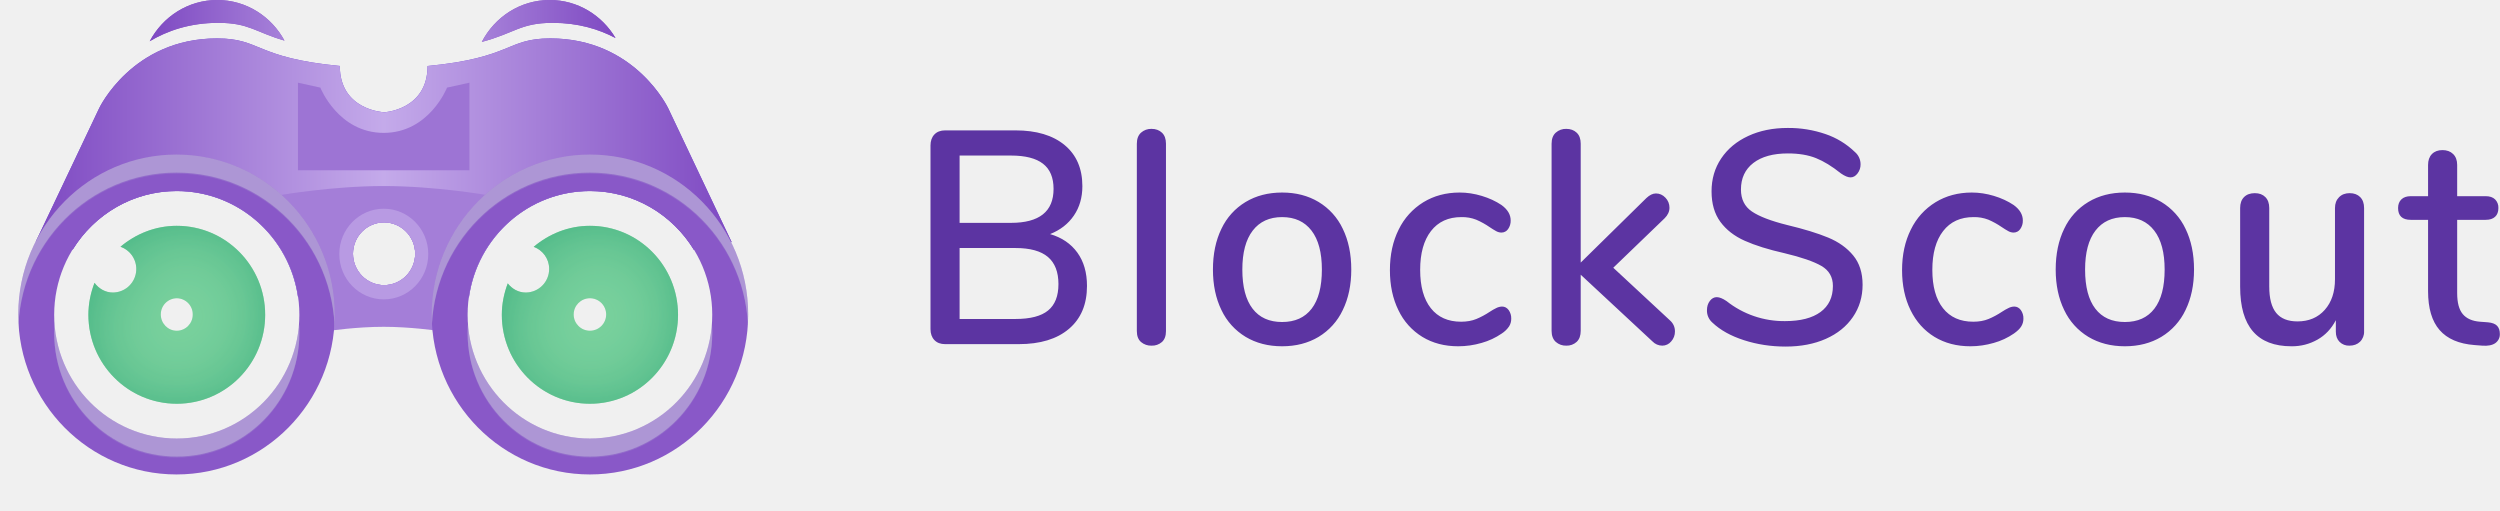
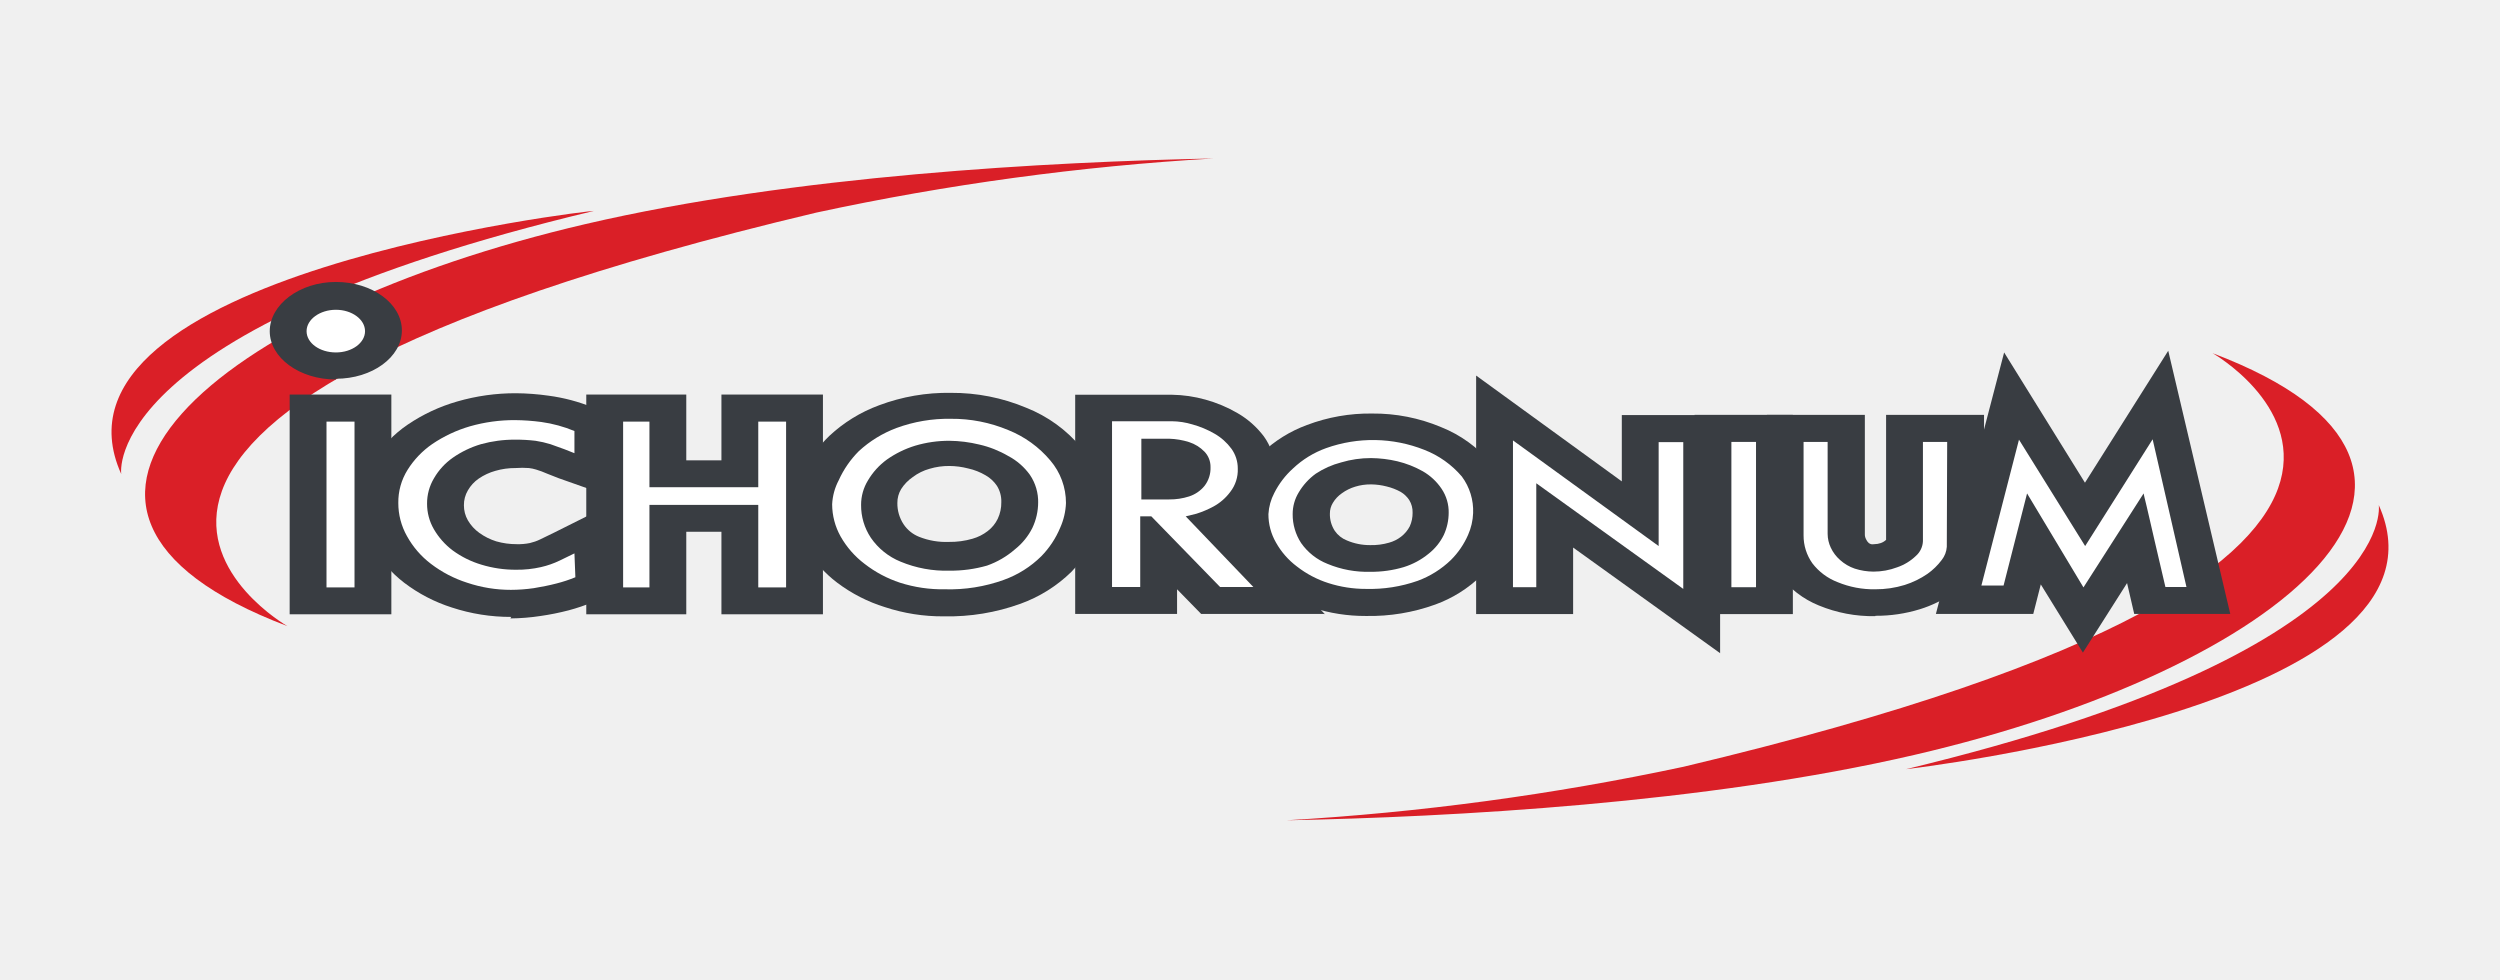
- <svg xmlns="http://www.w3.org/2000/svg" height="28" width="137">
-   <linearGradient id="a" x1="0%" y1="0%" y2="0%">
-     <stop offset="0" stop-color="#7e49c2" />
-     <stop offset=".5" stop-color="#c4aaea" />
-     <stop offset="1" stop-color="#7e49c2" />
-   </linearGradient>
-   <filter id="b">
-     <feOffset dy="1" in="SourceAlpha" />
-     <feGaussianBlur result="blurOut" />
-     <feFlood flood-color="#f6f6f6" result="floodOut" />
-     <feComposite in="floodOut" in2="blurOut" operator="out" result="compOut" />
-     <feComposite in="compOut" in2="SourceAlpha" operator="in" />
-     <feComponentTransfer>
-       <feFuncA slope=".25" type="linear" />
-     </feComponentTransfer>
-     <feBlend in2="SourceGraphic" />
-   </filter>
-   <filter id="c">
-     <feOffset in="SourceAlpha" />
-     <feGaussianBlur result="blurOut" stdDeviation="2.236" />
-     <feFlood flood-color="#35b080" result="floodOut" />
-     <feComposite in="floodOut" in2="blurOut" operator="out" result="compOut" />
-     <feComposite in="compOut" in2="SourceAlpha" operator="in" />
-     <feComponentTransfer>
-       <feFuncA type="linear" />
-     </feComponentTransfer>
-     <feBlend in2="SourceGraphic" />
-   </filter>
-   <filter id="d">
-     <feOffset dy="1" in="SourceAlpha" />
-     <feGaussianBlur result="blurOut" />
-     <feFlood flood-color="#f6f6f6" result="floodOut" />
-     <feComposite in="floodOut" in2="blurOut" operator="out" result="compOut" />
-     <feComposite in="compOut" in2="SourceAlpha" operator="in" />
-     <feComponentTransfer>
-       <feFuncA slope=".25" type="linear" />
-     </feComponentTransfer>
-     <feBlend in2="SourceGraphic" />
-   </filter>
-   <filter id="e">
-     <feOffset in="SourceAlpha" />
-     <feGaussianBlur result="blurOut" stdDeviation="2.236" />
-     <feFlood flood-color="#35b080" result="floodOut" />
-     <feComposite in="floodOut" in2="blurOut" operator="out" result="compOut" />
-     <feComposite in="compOut" in2="SourceAlpha" operator="in" />
-     <feComponentTransfer>
-       <feFuncA type="linear" />
-     </feComponentTransfer>
-     <feBlend in2="SourceGraphic" />
-   </filter>
-   <path d="m30.285 1.252c-1.758 0-2.069.563-3.882 1.045.706-1.36 2.099-2.297 3.722-2.297 1.539 0 2.871.842 3.608 2.086-.913-.485-2.05-.834-3.448-.834zm-22.081 1.008c.712-1.339 2.093-2.26 3.702-2.26 1.595 0 2.967.906 3.684 2.226-1.596-.464-1.952-.974-3.626-.974-1.562 0-2.798.435-3.76 1.008z" fill="#8957c8" fill-rule="evenodd" />
-   <path d="m30.285 1.252c-1.758 0-2.069.563-3.882 1.045.706-1.36 2.099-2.297 3.722-2.297 1.539 0 2.871.842 3.608 2.086-.913-.485-2.05-.834-3.448-.834zm-22.081 1.008c.712-1.339 2.093-2.26 3.702-2.26 1.595 0 2.967.906 3.684 2.226-1.596-.464-1.952-.974-3.626-.974-1.562 0-2.798.435-3.76 1.008z" fill="url(#a)" />
-   <path d="m38.029 13.695c-1.181-1.933-3.289-3.226-5.701-3.226-3.376 0-6.161 2.527-6.627 5.812l-4.674.98v-.027l-4.702-.984c-.48-3.27-3.264-5.781-6.638-5.781-2.405 0-4.51 1.28-5.697 3.199l-2.029-.425 3.472-7.309s1.804-3.83 6.462-3.83c2.416 0 2.076 1.063 6.728 1.51 0 2.421 2.404 2.535 2.404 2.535v.008s2.403-.115 2.403-2.54c4.653-.448 4.312-1.513 6.729-1.513 4.658 0 6.462 3.836 6.462 3.836l3.471 7.323zm-16.982-1.508c-.941 0-1.703.77-1.703 1.719s.762 1.719 1.703 1.719c.94 0 1.703-.77 1.703-1.719s-.763-1.719-1.703-1.719z" fill="#704ad5" fill-rule="evenodd" />
-   <path d="m38.029 13.695c-1.181-1.933-3.289-3.226-5.701-3.226-3.376 0-6.161 2.527-6.627 5.812l-4.674.98v-.027l-4.702-.984c-.48-3.27-3.264-5.781-6.638-5.781-2.405 0-4.51 1.28-5.697 3.199l-2.029-.425 3.472-7.309s1.804-3.83 6.462-3.83c2.416 0 2.076 1.063 6.728 1.51 0 2.421 2.404 2.535 2.404 2.535v.008s2.403-.115 2.403-2.54c4.653-.448 4.312-1.513 6.729-1.513 4.658 0 6.462 3.836 6.462 3.836l3.471 7.323zm-16.982-1.508c-.941 0-1.703.77-1.703 1.719s.762 1.719 1.703 1.719c.94 0 1.703-.77 1.703-1.719s-.763-1.719-1.703-1.719z" fill="url(#a)" />
-   <g fill-rule="evenodd">
-     <path d="m23.964 18.124s-1.477-.215-2.937-.215c-1.477 0-2.938.215-2.938.215l-2.67-7.443s2.8-.486 5.608-.486c2.799 0 5.607.486 5.607.486zm-2.917-5.937c-.941 0-1.703.77-1.703 1.719s.762 1.719 1.703 1.719c.94 0 1.703-.77 1.703-1.719s-.763-1.719-1.703-1.719z" fill="#a47ed8" />
-     <path d="m21.031 16.406c-1.346 0-2.437-1.112-2.437-2.484s1.091-2.484 2.437-2.484 2.438 1.112 2.438 2.484-1.092 2.484-2.438 2.484zm.016-4.219c-.941 0-1.703.77-1.703 1.719s.762 1.719 1.703 1.719c.94 0 1.703-.77 1.703-1.719s-.763-1.719-1.703-1.719z" fill="#b89ae3" />
-     <path d="m16.327 4.531v4.801h9.399v-4.801l-1.228.27s-.976 2.481-3.471 2.481c-2.496 0-3.472-2.481-3.472-2.481z" fill="#9d74d4" />
-     <path d="m32.328 26c-4.789 0-8.672-3.925-8.672-8.766s3.883-8.765 8.672-8.765 8.672 3.924 8.672 8.765-3.883 8.766-8.672 8.766zm0-15.531c-3.702 0-6.703 3.036-6.703 6.781s3.001 6.781 6.703 6.781 6.703-3.036 6.703-6.781-3.001-6.781-6.703-6.781z" fill="#8958c8" filter="url(#b)" />
-     <path d="m32.328 22.125c-2.666 0-4.828-2.183-4.828-4.875 0-.608.124-1.184.325-1.721.235.299.581.502.987.502a1.29 1.29 0 0 0 1.282-1.297c0-.56-.356-1.027-.848-1.208.838-.708 1.904-1.151 3.082-1.151 2.667 0 4.828 2.183 4.828 4.875s-2.161 4.875-4.828 4.875zm0-5.781a.89.89 0 1 0 -.001 1.78.89.89 0 0 0 .001-1.78z" fill="#80d6a1" filter="url(#c)" />
-     <path d="m9.672 26c-4.789 0-8.672-3.925-8.672-8.766s3.883-8.765 8.672-8.765 8.672 3.924 8.672 8.765-3.883 8.766-8.672 8.766zm.015-15.531c-3.71 0-6.718 3.036-6.718 6.781s3.008 6.781 6.718 6.781c3.711 0 6.719-3.036 6.719-6.781s-3.008-6.781-6.719-6.781z" fill="#8958c8" filter="url(#d)" />
-     <path d="m9.687 22.125c-2.675 0-4.843-2.183-4.843-4.875 0-.619.126-1.207.335-1.752.234.316.589.533 1.008.533a1.29 1.29 0 0 0 .414-2.509c.84-.706 1.907-1.147 3.086-1.147 2.676 0 4.844 2.183 4.844 4.875s-2.168 4.875-4.844 4.875zm0-5.781a.882.882 0 0 0 -.875.89c0 .492.392.891.875.891a.883.883 0 0 0 .875-.891.882.882 0 0 0 -.875-.89z" fill="#80d6a1" filter="url(#e)" />
-     <path d="m136.217 12.047h-1.564v4.021c0 .521.103.903.308 1.146.206.244.519.383.94.416l.442.033c.232.022.398.086.498.191.1.106.15.252.15.44a.584.584 0 0 1 -.245.507c-.163.117-.403.164-.719.141l-.426-.033c-.853-.066-1.49-.34-1.911-.822s-.632-1.194-.632-2.135v-3.905h-.948c-.463 0-.695-.216-.695-.648 0-.2.061-.357.182-.474.121-.116.292-.174.513-.174h.948v-1.712c0-.254.071-.454.213-.598s.334-.216.577-.216c.242 0 .437.072.584.216.148.144.221.344.221.598v1.712h1.564c.221 0 .392.058.513.174a.628.628 0 0 1 .182.474c0 .21-.061.371-.182.482s-.292.166-.513.166zm-7.471 6.895a.723.723 0 0 1 -.537-.207c-.137-.139-.205-.324-.205-.557v-.631c-.242.465-.576.82-1.003 1.063a2.825 2.825 0 0 1 -1.429.366c-1.875 0-2.812-1.086-2.812-3.257v-4.32c0-.255.071-.454.213-.598.143-.144.34-.216.593-.216.242 0 .434.072.576.216s.213.343.213.598v4.303c0 .654.127 1.136.38 1.446.252.31.642.465 1.168.465.621 0 1.119-.21 1.493-.631s.561-.981.561-1.678v-3.905c0-.244.073-.44.221-.59.147-.15.342-.224.584-.224s.434.072.577.216c.142.144.213.343.213.598v6.763a.753.753 0 0 1 -.221.564c-.148.144-.343.216-.585.216zm-10.306-.481c-.574.343-1.239.515-1.998.515-.758 0-1.424-.172-1.998-.515a3.406 3.406 0 0 1 -1.326-1.471c-.311-.637-.466-1.376-.466-2.218 0-.853.155-1.598.466-2.235a3.397 3.397 0 0 1 1.326-1.47c.574-.344 1.24-.516 1.998-.516.759 0 1.424.172 1.998.516a3.406 3.406 0 0 1 1.327 1.47c.311.637.466 1.382.466 2.235 0 .842-.155 1.581-.466 2.218a3.414 3.414 0 0 1 -1.327 1.471zm-.387-5.824c-.379-.493-.916-.74-1.611-.74s-1.232.247-1.611.74-.568 1.204-.568 2.135c0 .942.187 1.656.56 2.143.374.488.914.731 1.619.731.706 0 1.245-.243 1.619-.731.374-.487.561-1.201.561-2.143 0-.931-.189-1.642-.569-2.135zm-9.918 4.993c.316 0 .594-.05.837-.15.242-.099.489-.232.742-.399a2.94 2.94 0 0 1 .348-.199.744.744 0 0 1 .316-.083c.147 0 .268.064.363.191a.77.77 0 0 1 .142.474c0 .155-.04.296-.119.423-.078.128-.213.258-.402.391a3.697 3.697 0 0 1 -1.106.515 4.577 4.577 0 0 1 -1.279.183c-.748 0-1.403-.172-1.967-.515-.563-.344-1-.831-1.311-1.463-.31-.631-.466-1.362-.466-2.193 0-.842.161-1.584.482-2.226a3.587 3.587 0 0 1 1.351-1.496c.579-.354 1.242-.532 1.99-.532.4 0 .803.061 1.208.183s.766.288 1.082.499c.337.244.505.526.505.847a.77.77 0 0 1 -.142.474.436.436 0 0 1 -.363.191.6.6 0 0 1 -.284-.075 4.299 4.299 0 0 1 -.364-.224 4.29 4.29 0 0 0 -.734-.407 2.12 2.12 0 0 0 -.814-.142c-.716 0-1.271.255-1.666.765-.395.509-.592 1.218-.592 2.127 0 .908.195 1.609.584 2.101.39.493.943.74 1.659.74zm-10.204-5.301c.927.222 1.677.452 2.251.69s1.032.565 1.374.98c.342.416.514.95.514 1.604 0 .664-.177 1.254-.53 1.769-.352.515-.847.914-1.484 1.197-.637.282-1.372.423-2.204.423-.8 0-1.561-.116-2.282-.349-.721-.232-1.298-.553-1.729-.963a.867.867 0 0 1 -.3-.682c0-.199.052-.368.157-.506.106-.139.232-.208.38-.208.147 0 .326.072.537.216a5.07 5.07 0 0 0 3.206 1.097c.842 0 1.49-.167 1.943-.499.452-.332.679-.808.679-1.429 0-.487-.211-.853-.632-1.097-.421-.243-1.095-.476-2.022-.697-.884-.2-1.611-.427-2.179-.682-.569-.254-1.014-.6-1.335-1.038s-.482-.994-.482-1.67.176-1.277.529-1.803.845-.936 1.477-1.229c.632-.294 1.353-.441 2.164-.441a6.2 6.2 0 0 1 2.069.333 4.298 4.298 0 0 1 1.611.98.88.88 0 0 1 .316.681.794.794 0 0 1 -.166.499c-.11.144-.239.216-.387.216-.137 0-.31-.072-.521-.216-.484-.388-.94-.668-1.366-.839-.427-.172-.94-.258-1.54-.258-.811 0-1.443.175-1.896.523-.452.349-.679.834-.679 1.454 0 .532.2.934.6 1.205.401.272 1.043.518 1.927.739zm-6.839 6.613a.747.747 0 0 1 -.537-.232l-3.932-3.656v3.074c0 .266-.074.468-.222.607a.798.798 0 0 1 -.568.207.829.829 0 0 1 -.577-.207c-.152-.139-.229-.341-.229-.607v-10.252c0-.266.077-.468.229-.606a.825.825 0 0 1 .577-.208c.231 0 .421.069.568.208.148.138.222.34.222.606v6.514l3.601-3.539c.179-.167.352-.25.521-.25.2 0 .374.078.521.233a.771.771 0 0 1 .221.548c0 .211-.089.405-.268.582l-2.812 2.708 3.096 2.875c.19.166.284.371.284.615a.8.8 0 0 1 -.205.548.632.632 0 0 1 -.49.232zm-11.024-1.312c.316 0 .595-.05.837-.15.242-.099.49-.232.742-.399a2.94 2.94 0 0 1 .348-.199.748.748 0 0 1 .316-.083c.147 0 .268.064.363.191a.77.77 0 0 1 .142.474.784.784 0 0 1 -.118.423 1.422 1.422 0 0 1 -.403.391 3.697 3.697 0 0 1 -1.106.515 4.572 4.572 0 0 1 -1.279.183c-.748 0-1.403-.172-1.966-.515a3.444 3.444 0 0 1 -1.311-1.463c-.311-.631-.466-1.362-.466-2.193 0-.842.16-1.584.481-2.226a3.6 3.6 0 0 1 1.351-1.496c.579-.354 1.242-.532 1.99-.532.4 0 .803.061 1.208.183.406.122.766.288 1.082.499.337.244.506.526.506.847a.777.777 0 0 1 -.142.474.436.436 0 0 1 -.364.191.603.603 0 0 1 -.284-.075 4.153 4.153 0 0 1 -.363-.224 4.295 4.295 0 0 0 -.735-.407 2.112 2.112 0 0 0 -.813-.142c-.716 0-1.272.255-1.667.765-.394.509-.592 1.218-.592 2.127 0 .908.195 1.609.585 2.101.389.493.942.74 1.658.74zm-7.81.831c-.574.343-1.24.515-1.998.515-.759 0-1.425-.172-1.998-.515a3.408 3.408 0 0 1 -1.327-1.471c-.311-.637-.466-1.376-.466-2.218 0-.853.155-1.598.466-2.235a3.4 3.4 0 0 1 1.327-1.47c.573-.344 1.239-.516 1.998-.516.758 0 1.424.172 1.998.516a3.404 3.404 0 0 1 1.326 1.47c.311.637.466 1.382.466 2.235 0 .842-.155 1.581-.466 2.218a3.412 3.412 0 0 1 -1.326 1.471zm-.387-5.824c-.379-.493-.916-.74-1.611-.74s-1.232.247-1.611.74-.569 1.204-.569 2.135c0 .942.187 1.656.561 2.143.373.488.913.731 1.619.731.705 0 1.245-.243 1.619-.731.373-.487.56-1.201.56-2.143 0-.931-.189-1.642-.568-2.135zm-8.766 6.305a.847.847 0 0 1 -.577-.199c-.152-.133-.229-.332-.229-.598v-10.269c0-.266.077-.468.229-.606a.825.825 0 0 1 .577-.208c.231 0 .421.069.568.208.148.138.222.34.222.606v10.269c0 .266-.074.465-.222.598a.815.815 0 0 1 -.568.199zm-3.538-3.273c0 1.008-.329 1.792-.987 2.351-.658.56-1.577.839-2.756.839h-4.028c-.253 0-.45-.074-.592-.224-.142-.149-.213-.351-.213-.606v-10.053c0-.255.071-.457.213-.606.142-.15.339-.225.592-.225h3.854c1.147 0 2.045.269 2.693.806.647.538.971 1.288.971 2.252 0 .62-.155 1.157-.466 1.611-.31.455-.745.792-1.303 1.014.642.188 1.14.526 1.493 1.013.353.488.529 1.097.529 1.828zm-1.832-5.317c0-.62-.192-1.08-.577-1.379-.384-.299-.971-.449-1.761-.449h-2.811v3.689h2.811c1.558 0 2.338-.62 2.338-1.861zm-.308 3.73c-.385-.326-.977-.49-1.777-.49h-3.064v3.888h3.064c.811 0 1.406-.155 1.785-.465s.568-.792.568-1.446c0-.664-.192-1.16-.576-1.487z" fill="#5c34a2" />
-   </g>
+ <svg xmlns="http://www.w3.org/2000/svg" id="Layer_1" data-name="Layer 1" viewBox="0 0 133 52.09">
+   <defs>
+     <style>.cls-1{fill:none;}.cls-2{fill:#da1f27;}.cls-3{fill:#393d42;}.cls-4{fill:#fff;}</style>
+   </defs>
+   <rect class="cls-1" width="133" height="52.09" />
+   <path class="cls-2" d="M15.29,33.31s-19-10.81,28.14-22A138.47,138.47,0,0,1,64.56,8.43c-8.77.18-22.31.9-33.41,3.49C11.45,16.51-1.13,27.09,15.29,33.31Z" />
+   <path class="cls-2" d="M6.45,25.22s-1.21-7.71,25.15-14C31.6,11.17,1.67,14.61,6.45,25.22Z" />
+   <path class="cls-2" d="M117.71,18.79s19,10.81-28.14,22a139.86,139.86,0,0,1-21.13,2.85c8.77-.17,22.31-.9,33.41-3.48C121.55,35.59,134.13,25,117.71,18.79Z" />
+   <path class="cls-2" d="M126.55,26.87s1.21,7.71-25.15,14.05C101.4,40.92,131.33,37.49,126.55,26.87Z" />
+   <path class="cls-3" d="M18.86,31.24H17.37V22.43h1.49Z" />
+   <polygon class="cls-3" points="20.82 32.68 15.41 32.68 15.41 20.99 20.82 20.99 20.82 32.68 20.82 32.68" />
+   <path class="cls-3" d="M30.61,30.71a7.46,7.46,0,0,1-1,.33c-.38.1-.79.18-1.21.25a8.66,8.66,0,0,1-1.22.09A7.28,7.28,0,0,1,24.85,31a6.35,6.35,0,0,1-1.92-1,4.7,4.7,0,0,1-1.28-1.48,3.59,3.59,0,0,1-.46-1.76A3.24,3.24,0,0,1,21.68,25,4.58,4.58,0,0,1,23,23.62a7.16,7.16,0,0,1,2-.94,8.59,8.59,0,0,1,2.4-.33,11.42,11.42,0,0,1,1.4.1,7.16,7.16,0,0,1,1.76.48v1.18l-.53-.21c-.28-.11-.53-.21-.75-.28a5.63,5.63,0,0,0-.79-.17,8.31,8.31,0,0,0-1.09-.07,6.65,6.65,0,0,0-1.81.25,5.21,5.21,0,0,0-1.5.72,3.43,3.43,0,0,0-1,1.09,2.6,2.6,0,0,0-.37,1.36,2.68,2.68,0,0,0,.36,1.35,3.79,3.79,0,0,0,1,1.13,5,5,0,0,0,1.53.76,6.22,6.22,0,0,0,1.85.27,5.77,5.77,0,0,0,1.33-.14,4.77,4.77,0,0,0,1-.35l.78-.38Z" />
+   <path class="cls-3" d="M27.2,32.82a10,10,0,0,1-3.16-.5A8.39,8.39,0,0,1,21.5,31a6.34,6.34,0,0,1-1.67-1.93,4.66,4.66,0,0,1-.6-2.29,4.39,4.39,0,0,1,.66-2.32,6.26,6.26,0,0,1,1.8-1.87,9.24,9.24,0,0,1,2.63-1.23,11.11,11.11,0,0,1,3.13-.44,13,13,0,0,1,1.73.13,9.6,9.6,0,0,1,2.37.63l1,.41v4.35l-2.83-1-.61-.24a5.07,5.07,0,0,0-.59-.22,2.23,2.23,0,0,0-.38-.08,4.73,4.73,0,0,0-.71,0,3.76,3.76,0,0,0-1.08.15,3,3,0,0,0-.88.41,1.93,1.93,0,0,0-.58.63,1.53,1.53,0,0,0-.21.79,1.59,1.59,0,0,0,.21.8,2.15,2.15,0,0,0,.61.67,3.16,3.16,0,0,0,.9.45,3.88,3.88,0,0,0,1.09.15,3.07,3.07,0,0,0,.7-.06,2.59,2.59,0,0,0,.54-.19l.76-.37,3.06-1.53v4.82l-1,.41a10.37,10.37,0,0,1-1.3.44,13.54,13.54,0,0,1-1.49.3,11.26,11.26,0,0,1-1.61.13Z" />
+   <path class="cls-3" d="M41.82,31.24H40.34V26.86H34.55v4.38h-1.4V22.43h1.4v3.49h5.79V22.43h1.48Z" />
+   <polygon class="cls-3" points="43.78 32.68 38.38 32.68 38.38 28.29 36.51 28.29 36.51 32.68 31.19 32.68 31.19 20.99 36.51 20.99 36.51 24.49 38.38 24.49 38.38 20.99 43.78 20.99 43.78 32.68 43.78 32.68" />
+   <path class="cls-3" d="M56.71,26.76a3.46,3.46,0,0,1-.31,1.31,4.71,4.71,0,0,1-1,1.52,5.59,5.59,0,0,1-2,1.26,8.51,8.51,0,0,1-3.14.5A7.37,7.37,0,0,1,47.88,31,6.25,6.25,0,0,1,46,30a4.77,4.77,0,0,1-1.28-1.46,3.53,3.53,0,0,1-.45-1.71,3.05,3.05,0,0,1,.35-1.28A5.26,5.26,0,0,1,45.69,24a6.13,6.13,0,0,1,2-1.23,8,8,0,0,1,2.89-.49,7.73,7.73,0,0,1,3.06.6,5.67,5.67,0,0,1,2.24,1.62A3.48,3.48,0,0,1,56.71,26.76Zm-1.48,0a2.62,2.62,0,0,0-.43-1.5,3.45,3.45,0,0,0-1.16-1,5.45,5.45,0,0,0-1.54-.61,6.92,6.92,0,0,0-1.59-.2,6.3,6.3,0,0,0-1.82.26,5.31,5.31,0,0,0-1.51.74,3.69,3.69,0,0,0-1,1.1,2.48,2.48,0,0,0-.37,1.31,3.1,3.1,0,0,0,.52,1.75,3.53,3.53,0,0,0,1.58,1.27,6.29,6.29,0,0,0,2.6.48,6.62,6.62,0,0,0,2-.28A4.39,4.39,0,0,0,54,29.22a3.31,3.31,0,0,0,.92-1.14A3.11,3.11,0,0,0,55.23,26.72Z" />
+   <path class="cls-3" d="M50.2,32.79a9.75,9.75,0,0,1-3.12-.49A8.27,8.27,0,0,1,44.54,31a6.29,6.29,0,0,1-1.68-1.91,4.7,4.7,0,0,1-.59-2.25,4.27,4.27,0,0,1,.45-1.75,7.13,7.13,0,0,1,1.4-1.9,7.85,7.85,0,0,1,2.65-1.63,10.37,10.37,0,0,1,3.82-.66,10.18,10.18,0,0,1,4,.79,7.3,7.3,0,0,1,2.94,2.13,4.65,4.65,0,0,1,1.1,3,4.58,4.58,0,0,1-.39,1.72A6.21,6.21,0,0,1,57,30.42a7.54,7.54,0,0,1-2.71,1.7,11.28,11.28,0,0,1-4.06.67Zm.31-8a3.57,3.57,0,0,0-1.06.15,2.65,2.65,0,0,0-.89.44,2.21,2.21,0,0,0-.62.64,1.4,1.4,0,0,0-.2.74,2,2,0,0,0,.33,1.13,1.78,1.78,0,0,0,.83.67,3.87,3.87,0,0,0,1.58.27,4.27,4.27,0,0,0,1.26-.17,2.37,2.37,0,0,0,.81-.41,1.81,1.81,0,0,0,.53-.65,2,2,0,0,0,.19-.89,1.55,1.55,0,0,0-.23-.86,1.78,1.78,0,0,0-.6-.56,3.18,3.18,0,0,0-.94-.37,4.09,4.09,0,0,0-1-.13Z" />
+   <path class="cls-3" d="M66.68,31.22H64.91l-3.66-3.75h-.59v3.75h-1.5V22.41h3.18a3.94,3.94,0,0,1,1.1.17,4.83,4.83,0,0,1,1.17.49,2.91,2.91,0,0,1,.9.8,1.78,1.78,0,0,1,.34,1.05,1.91,1.91,0,0,1-.4,1.25,2.76,2.76,0,0,1-.9.78,6.11,6.11,0,0,1-.9.38l-.57.14ZM64.4,24.85a1.16,1.16,0,0,0-.32-.82,2,2,0,0,0-.82-.51,3.8,3.8,0,0,0-1.06-.18H60.72v3.23H62.2a3.36,3.36,0,0,0,1.06-.16,1.75,1.75,0,0,0,.82-.56A1.54,1.54,0,0,0,64.4,24.85Z" />
+   <path class="cls-3" d="M70.45,32.66H63.9l-1.28-1.31v1.31H57.2V21h5.14a7,7,0,0,1,1.79.26,7.2,7.2,0,0,1,1.71.72,4.69,4.69,0,0,1,1.4,1.24,3,3,0,0,1,.57,1.73,3.1,3.1,0,0,1-.65,2A4.65,4.65,0,0,1,66,28l4.5,4.69Z" />
+   <path class="cls-4" d="M18.86,31.25H17.37V22.43h1.49Z" />
+   <path class="cls-4" d="M30.61,30.71a7.46,7.46,0,0,1-1,.33c-.38.1-.79.18-1.21.25a8.66,8.66,0,0,1-1.22.09A7.28,7.28,0,0,1,24.85,31a6.35,6.35,0,0,1-1.92-1,4.7,4.7,0,0,1-1.28-1.48,3.56,3.56,0,0,1-.46-1.76A3.24,3.24,0,0,1,21.68,25,4.69,4.69,0,0,1,23,23.62a7.16,7.16,0,0,1,2-.94,8.59,8.59,0,0,1,2.4-.33,11.42,11.42,0,0,1,1.4.1,7.16,7.16,0,0,1,1.76.48v1.18l-.53-.21-.75-.27a5.52,5.52,0,0,0-.79-.18,8.49,8.49,0,0,0-1.09-.06,6.65,6.65,0,0,0-1.81.24,5.21,5.21,0,0,0-1.5.72,3.43,3.43,0,0,0-1,1.09,2.6,2.6,0,0,0-.37,1.36,2.68,2.68,0,0,0,.36,1.35,3.79,3.79,0,0,0,1,1.13,5,5,0,0,0,1.53.76,6.22,6.22,0,0,0,1.85.27,5.62,5.62,0,0,0,1.32-.14,4.66,4.66,0,0,0,1-.35l.78-.38Z" />
+   <path class="cls-4" d="M41.82,31.25H40.34V26.86H34.55v4.39h-1.4V22.43h1.4v3.49h5.79V22.43h1.48Z" />
+   <path class="cls-4" d="M56.71,26.76a3.55,3.55,0,0,1-.31,1.32,4.83,4.83,0,0,1-1,1.51,5.46,5.46,0,0,1-2,1.26,8.51,8.51,0,0,1-3.14.5A7.41,7.41,0,0,1,47.88,31,6.25,6.25,0,0,1,46,30a4.77,4.77,0,0,1-1.28-1.46,3.53,3.53,0,0,1-.45-1.71,3.05,3.05,0,0,1,.35-1.28A5.26,5.26,0,0,1,45.69,24a6.13,6.13,0,0,1,2-1.23,8,8,0,0,1,2.89-.49,7.73,7.73,0,0,1,3.06.6,5.67,5.67,0,0,1,2.24,1.62A3.48,3.48,0,0,1,56.71,26.76Zm-1.48,0a2.55,2.55,0,0,0-.44-1.5,3.33,3.33,0,0,0-1.15-1,5.45,5.45,0,0,0-1.54-.61,7,7,0,0,0-1.59-.2,6.3,6.3,0,0,0-1.82.26,5.31,5.31,0,0,0-1.51.74,3.69,3.69,0,0,0-1,1.1,2.48,2.48,0,0,0-.37,1.31,3.1,3.1,0,0,0,.52,1.75,3.53,3.53,0,0,0,1.58,1.27,6.29,6.29,0,0,0,2.6.48,7,7,0,0,0,2-.27A4.58,4.58,0,0,0,54,29.22a3.38,3.38,0,0,0,.92-1.13A3.19,3.19,0,0,0,55.23,26.72Z" />
+   <path class="cls-4" d="M66.68,31.23H64.91l-3.66-3.76h-.59v3.76h-1.5V22.41h3.18a3.94,3.94,0,0,1,1.1.17,5,5,0,0,1,1.17.49,2.91,2.91,0,0,1,.9.8,1.79,1.79,0,0,1,.34,1.06,1.9,1.9,0,0,1-.4,1.24,2.76,2.76,0,0,1-.9.78,5.19,5.19,0,0,1-.9.38l-.57.14ZM64.4,24.85a1.16,1.16,0,0,0-.32-.82,2,2,0,0,0-.82-.51,3.86,3.86,0,0,0-1.06-.18H60.72v3.23H62.2a3.36,3.36,0,0,0,1.06-.16,1.75,1.75,0,0,0,.82-.56A1.54,1.54,0,0,0,64.4,24.85Z" />
+   <path class="cls-4" d="M78.37,27.3a3.15,3.15,0,0,1-.27,1.16,4.33,4.33,0,0,1-.91,1.33,4.92,4.92,0,0,1-1.77,1.1,7.47,7.47,0,0,1-2.76.44,6.48,6.48,0,0,1-2-.31A5.59,5.59,0,0,1,69,30.14a4,4,0,0,1-1.12-1.28,3,3,0,0,1-.4-1.51,2.84,2.84,0,0,1,.3-1.12,4.71,4.71,0,0,1,1-1.31,5.06,5.06,0,0,1,1.76-1.08,7.42,7.42,0,0,1,5.22.09,4.93,4.93,0,0,1,2,1.42A3.06,3.06,0,0,1,78.37,27.3Zm-1.3,0A2.22,2.22,0,0,0,76.69,26a3,3,0,0,0-1-.93,5.27,5.27,0,0,0-1.35-.53,6.37,6.37,0,0,0-1.4-.17,5.51,5.51,0,0,0-1.59.23A4.38,4.38,0,0,0,70,25.2a3.3,3.3,0,0,0-.91,1,2.17,2.17,0,0,0-.32,1.15,2.8,2.8,0,0,0,.45,1.54A3.1,3.1,0,0,0,70.63,30a5.48,5.48,0,0,0,2.27.42,6,6,0,0,0,1.78-.24A3.92,3.92,0,0,0,76,29.46a2.9,2.9,0,0,0,.81-1A2.76,2.76,0,0,0,77.07,27.27Z" />
+   <path class="cls-3" d="M72.66,32.77a9.11,9.11,0,0,1-2.83-.44,7.9,7.9,0,0,1-2.31-1.2A5.61,5.61,0,0,1,66,29.39a4.15,4.15,0,0,1-.54-2,3.78,3.78,0,0,1,.41-1.58,6,6,0,0,1,1.26-1.71,7,7,0,0,1,2.4-1.49A9.42,9.42,0,0,1,73,22a9.26,9.26,0,0,1,3.66.72,6.73,6.73,0,0,1,2.67,1.93A4,4,0,0,1,80,28.87a5.85,5.85,0,0,1-1.19,1.75,6.86,6.86,0,0,1-2.45,1.54,10.24,10.24,0,0,1-3.68.61Zm.27-7a2.73,2.73,0,0,0-.83.12,2.35,2.35,0,0,0-.71.35,1.65,1.65,0,0,0-.48.51,1.07,1.07,0,0,0-.16.57,1.6,1.6,0,0,0,.26.92,1.4,1.4,0,0,0,.64.51A3.09,3.09,0,0,0,72.9,29a3.26,3.26,0,0,0,1-.13,1.83,1.83,0,0,0,.64-.32A1.65,1.65,0,0,0,75,28a1.69,1.69,0,0,0,.15-.72,1.21,1.21,0,0,0-.18-.68,1.42,1.42,0,0,0-.45-.43,3,3,0,0,0-.75-.29,3.48,3.48,0,0,0-.8-.11Z" />
+   <path class="cls-4" d="M89.55,31.33l-7.82-5.62v5.53H80.49V23.43l7.75,5.62V23.52h1.31Z" />
+   <polygon class="cls-3" points="91.51 34.75 83.69 29.13 83.69 32.67 78.53 32.67 78.53 19.98 86.28 25.61 86.28 22.08 91.51 22.08 91.51 34.75 91.51 34.75" />
+   <path class="cls-4" d="M93.42,31.24H92.11V23.51h1.31Z" />
+   <polygon class="cls-3" points="95.38 32.67 90.15 32.67 90.15 22.07 95.38 22.07 95.38 32.67 95.38 32.67" />
+   <path class="cls-4" d="M103.57,29.09a1.27,1.27,0,0,1-.26.69,3.25,3.25,0,0,1-.77.75,4.87,4.87,0,0,1-1.21.59,5.22,5.22,0,0,1-1.57.23,5,5,0,0,1-2-.38,3.08,3.08,0,0,1-1.34-1,2.49,2.49,0,0,1-.47-1.49V23.51h1.28V28.4a1.74,1.74,0,0,0,.17.74,2,2,0,0,0,.49.65,2.22,2.22,0,0,0,.78.45,3,3,0,0,0,1,.17,3.56,3.56,0,0,0,1.26-.23,2.83,2.83,0,0,0,1-.61,1.12,1.12,0,0,0,.36-.78V23.51h1.29Z" />
+   <path class="cls-3" d="M99.76,32.78a7.53,7.53,0,0,1-3-.57,4.92,4.92,0,0,1-2.09-1.61A3.65,3.65,0,0,1,94,28.44V22.07h5.21V28.4a.55.55,0,0,0,.06.28.58.58,0,0,0,.15.21.45.45,0,0,0,.12.06.47.47,0,0,0,.17,0,1.07,1.07,0,0,0,.35-.06.79.79,0,0,0,.28-.17V22.07h5.21v7a2.36,2.36,0,0,1-.48,1.34,4.51,4.51,0,0,1-1.14,1.12,6.36,6.36,0,0,1-1.79.88,7.83,7.83,0,0,1-2.36.35Z" />
+   <path class="cls-4" d="M116.32,31.23H115.2l-.18-.78-.39-1.66-.42-1.86c-.11-.44-.16-.67-.17-.68l-3.2,5-3-5-1.25,4.9h-1.17l2-7.76,3.51,5.66,3.59-5.68Z" />
+   <polygon class="cls-3" points="110.81 34.72 108.57 31.09 108.17 32.66 102.99 32.66 106.62 18.75 110.92 25.68 115.35 18.66 118.65 32.66 113.54 32.66 113.16 31.02 110.81 34.72 110.81 34.72" />
+   <path class="cls-4" d="M78.37,27.3a3.15,3.15,0,0,1-.27,1.16,4.33,4.33,0,0,1-.91,1.33,5.07,5.07,0,0,1-1.77,1.11,7.67,7.67,0,0,1-2.75.43,6.5,6.5,0,0,1-2-.31A5.37,5.37,0,0,1,69,30.14a4.09,4.09,0,0,1-1.12-1.28,3,3,0,0,1-.4-1.51,2.76,2.76,0,0,1,.31-1.12,4.47,4.47,0,0,1,1-1.31,5.06,5.06,0,0,1,1.76-1.08,7.42,7.42,0,0,1,5.22.09,5,5,0,0,1,2,1.42A3.06,3.06,0,0,1,78.37,27.3Zm-1.3,0A2.22,2.22,0,0,0,76.69,26a3,3,0,0,0-1-.93,5.27,5.27,0,0,0-1.35-.53,6.37,6.37,0,0,0-1.4-.17,5.51,5.51,0,0,0-1.59.23A4.5,4.5,0,0,0,70,25.2a3.3,3.3,0,0,0-.91,1,2.2,2.2,0,0,0-.32,1.15,2.77,2.77,0,0,0,.45,1.54A3.11,3.11,0,0,0,70.63,30a5.51,5.51,0,0,0,2.27.42,6,6,0,0,0,1.78-.25A3.92,3.92,0,0,0,76,29.46a2.9,2.9,0,0,0,.81-1A2.84,2.84,0,0,0,77.07,27.27Z" />
+   <path class="cls-4" d="M89.55,31.33l-7.82-5.62v5.53H80.49V23.43l7.75,5.62V23.52h1.31Z" />
+   <path class="cls-4" d="M93.42,31.24H92.11V23.51h1.31Z" />
+   <path class="cls-4" d="M103.57,29.09a1.26,1.26,0,0,1-.27.7,3.36,3.36,0,0,1-.76.74,4.55,4.55,0,0,1-1.21.59,5.22,5.22,0,0,1-1.57.23,5,5,0,0,1-2-.38,3.07,3.07,0,0,1-1.34-1,2.54,2.54,0,0,1-.47-1.49V23.51h1.28V28.4a1.74,1.74,0,0,0,.17.74,2,2,0,0,0,.49.65,2.24,2.24,0,0,0,.78.46,3.32,3.32,0,0,0,1,.16,3.56,3.56,0,0,0,1.26-.23,2.69,2.69,0,0,0,1-.61,1.1,1.1,0,0,0,.37-.78V23.51h1.29Z" />
+   <path class="cls-4" d="M116.32,31.23H115.2l-.18-.77c-.07-.31-.2-.87-.39-1.67s-.32-1.42-.43-1.86-.16-.67-.16-.68l-3.2,5-3-5-1.25,4.9h-1.18l2-7.76,3.52,5.66,3.59-5.68Z" />
+   <path class="cls-4" d="M19.42,17.62c0-.63-.7-1.14-1.55-1.14s-1.56.51-1.56,1.14.7,1.13,1.56,1.13S19.42,18.24,19.42,17.62Z" />
+   <path class="cls-3" d="M17.87,20.19c-1.94,0-3.52-1.16-3.52-2.57S15.93,15,17.87,15s3.51,1.16,3.51,2.58-1.58,2.57-3.51,2.57Zm0-2.87c-.23,0-.41.13-.41.3s.18.29.41.29.4-.13.4-.29-.18-.3-.4-.3Z" />
+   <path class="cls-4" d="M19.42,17.62c0-.63-.7-1.14-1.55-1.14s-1.56.51-1.56,1.14.7,1.13,1.56,1.13S19.42,18.24,19.42,17.62Z" />
</svg>
